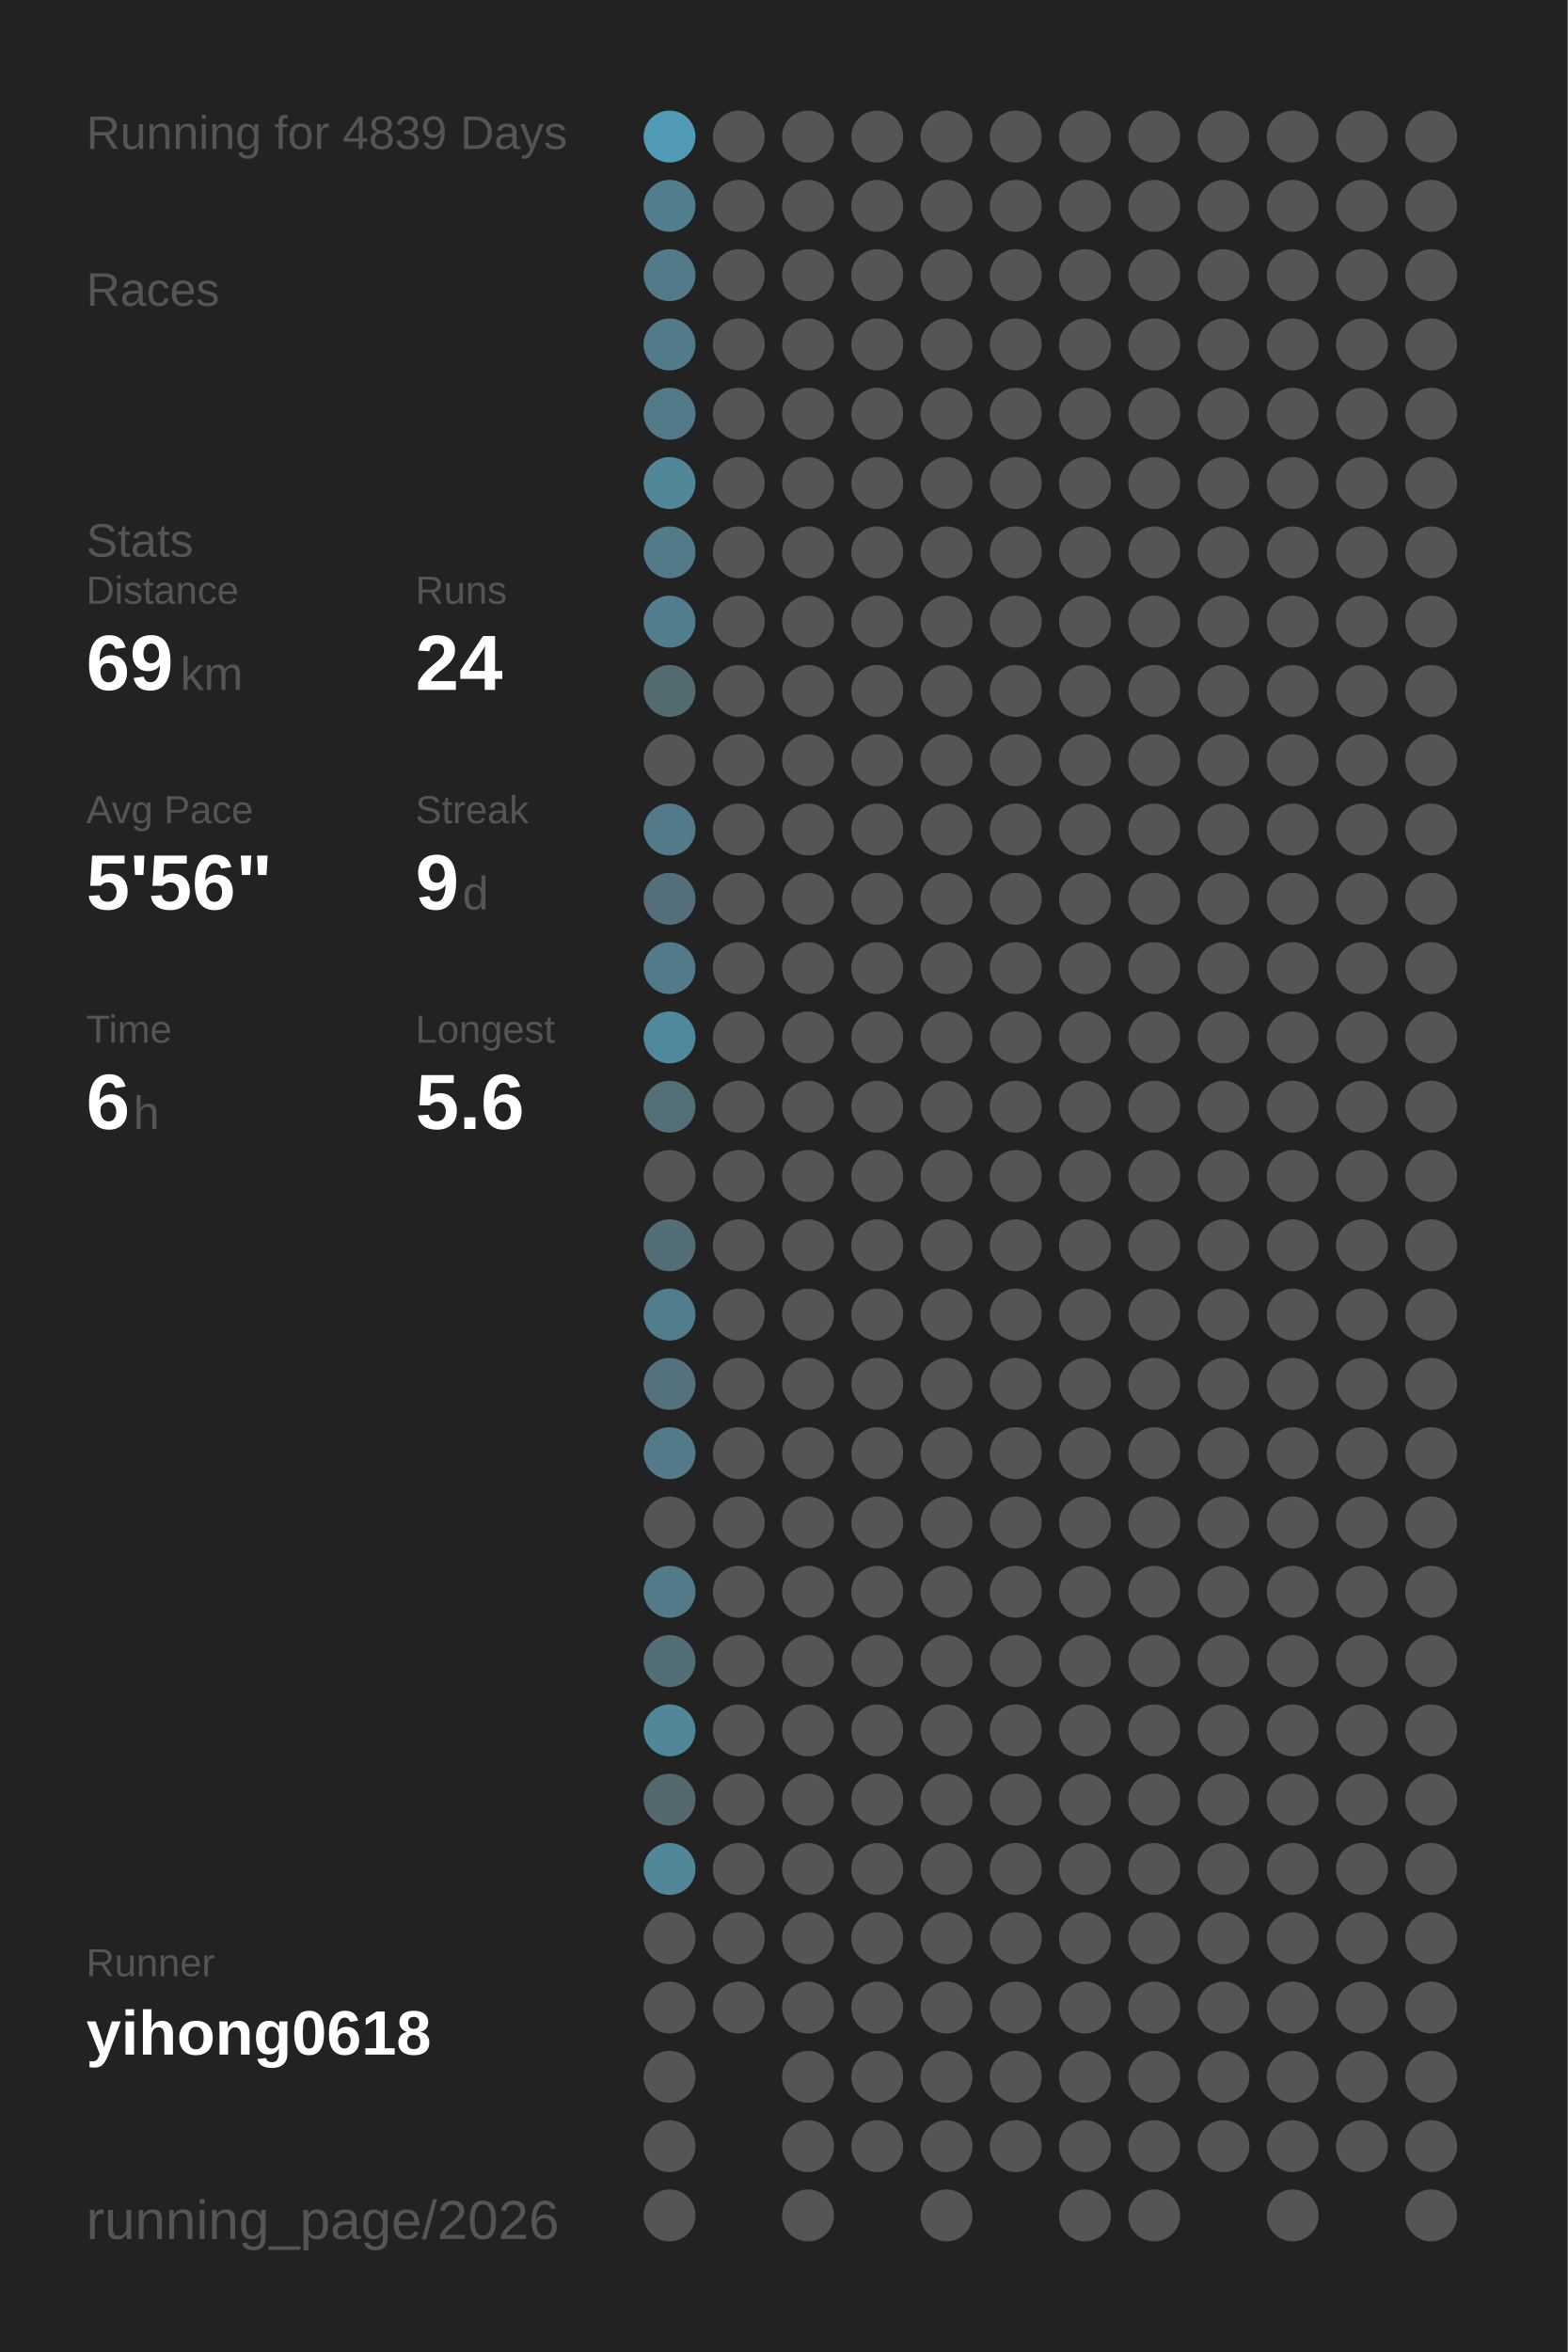
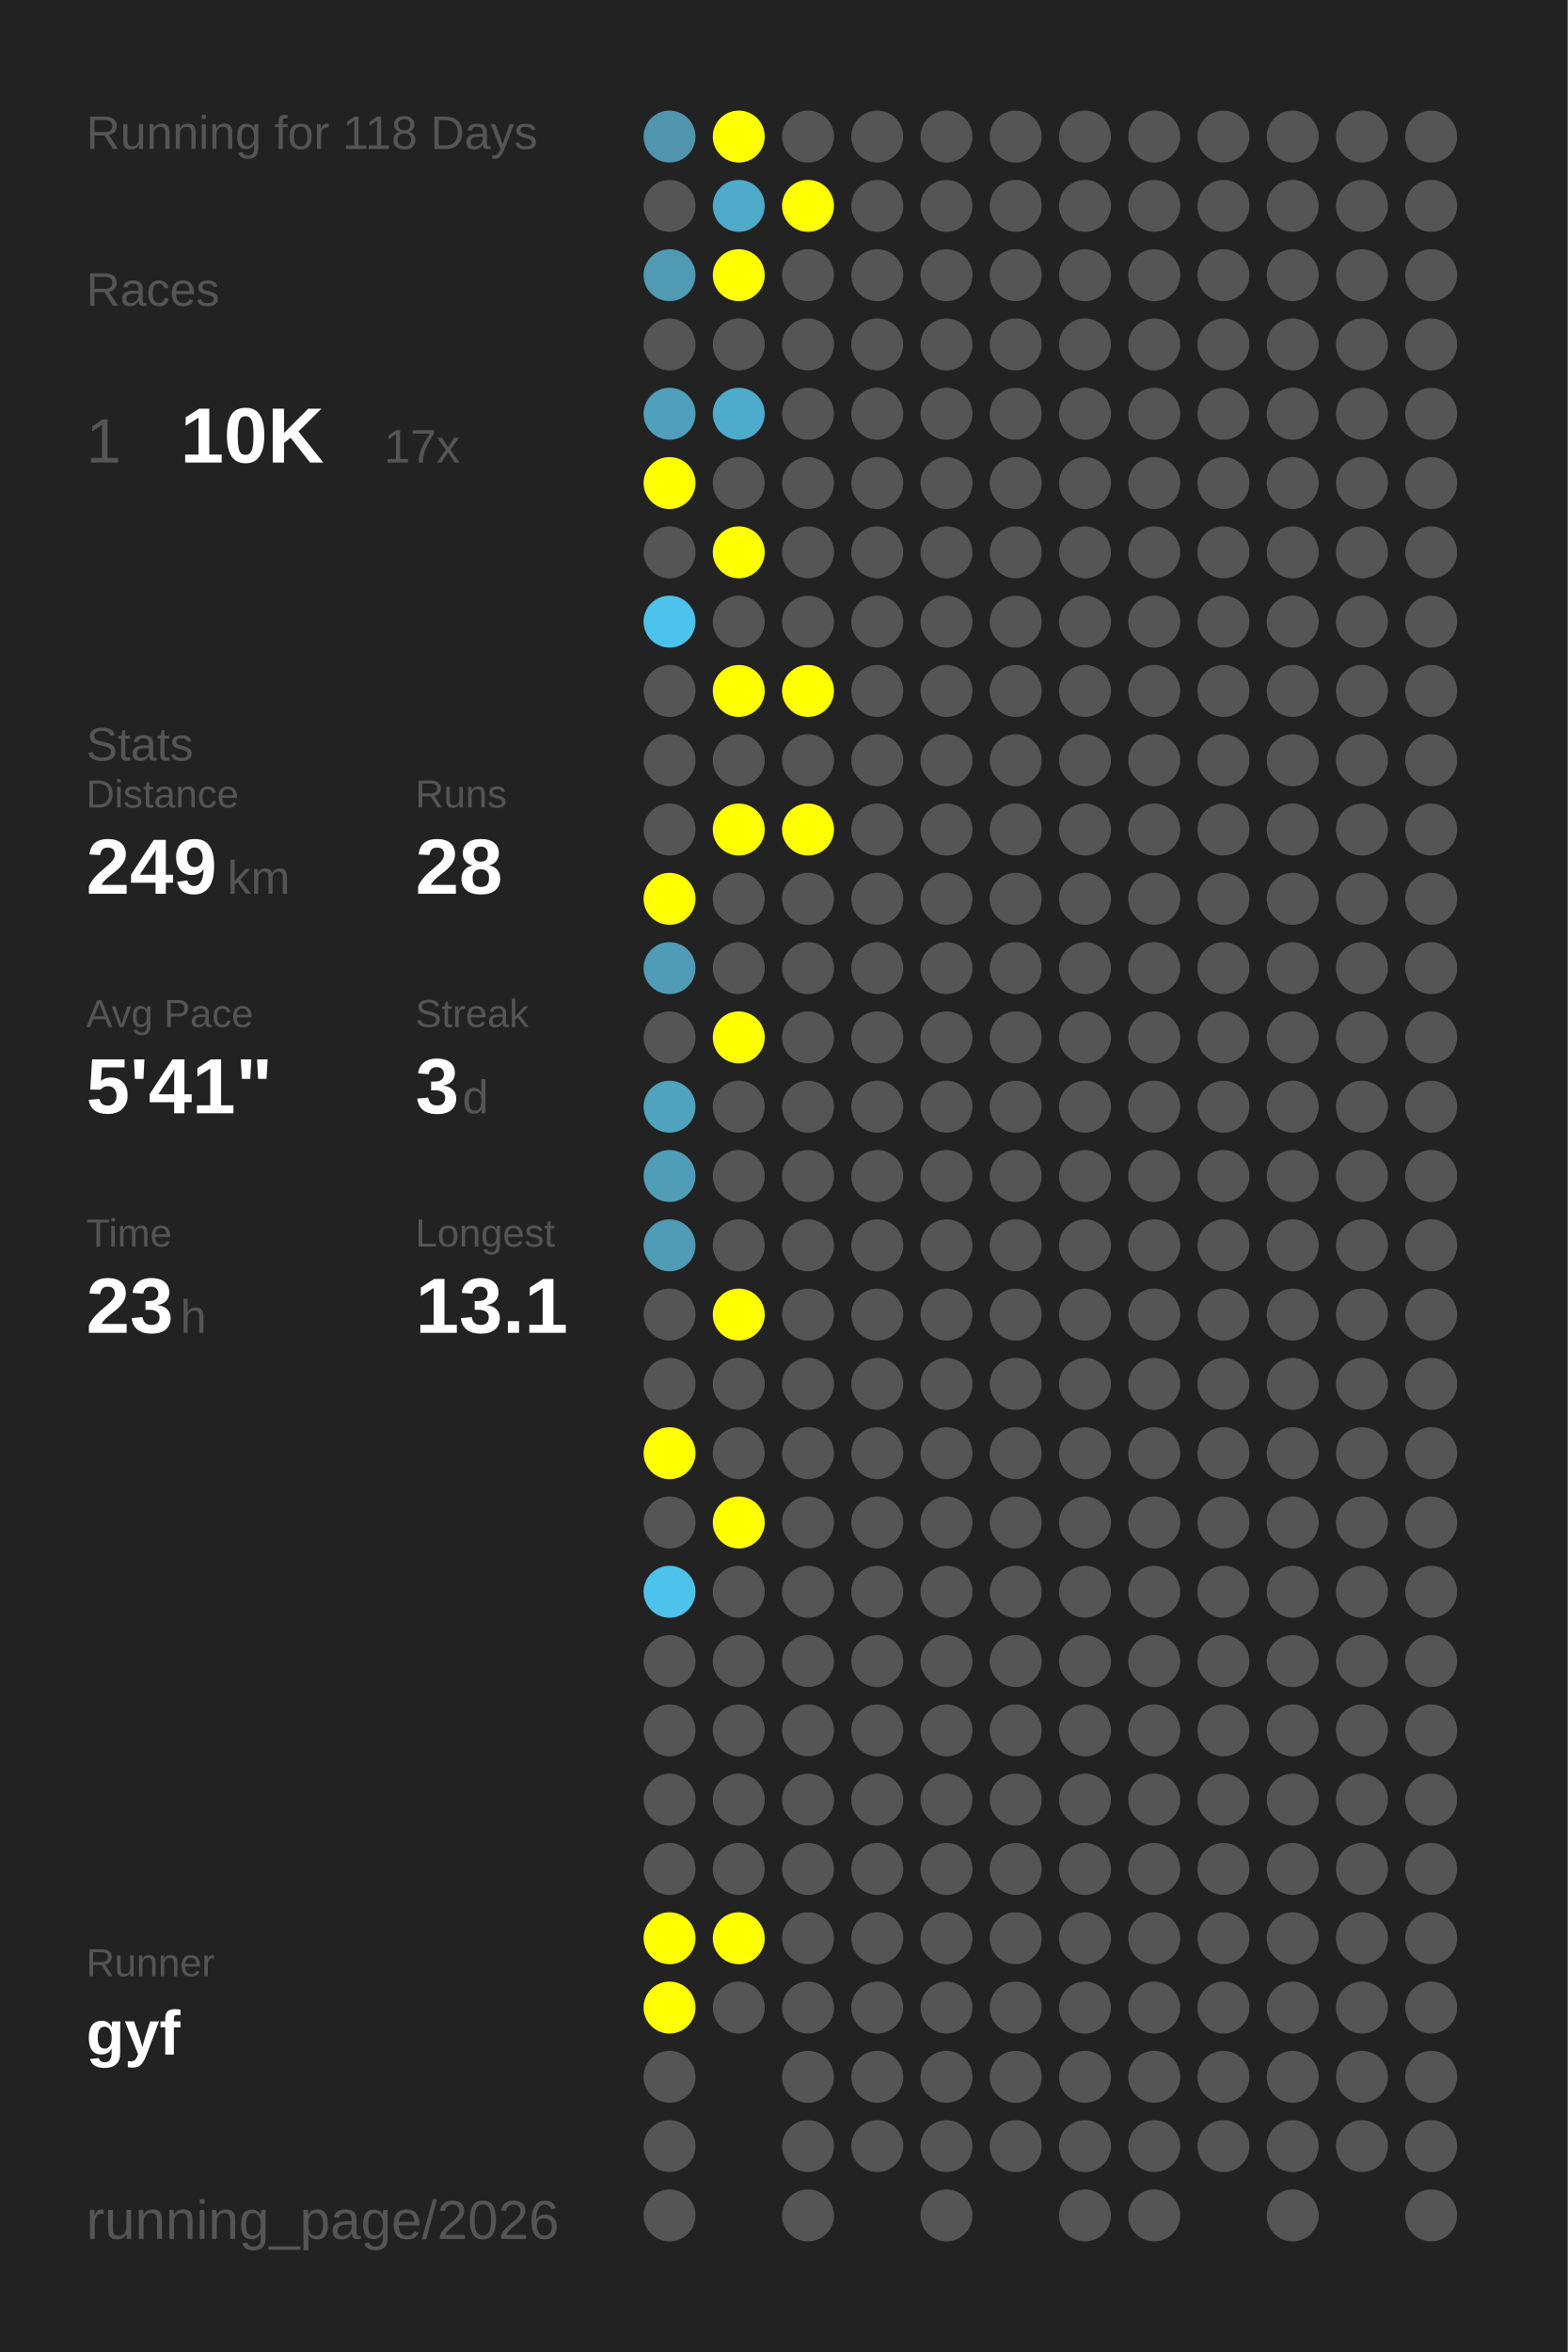
<svg xmlns="http://www.w3.org/2000/svg" baseProfile="full" height="300mm" version="1.1" viewBox="0,0,200,300" width="200mm">
  <defs />
  <rect fill="#222222" height="300" width="200" x="0" y="0" />
-   <text fill="#555555" style="font-size:6px; font-family:Arial;" x="11" y="19">Running for 4839 Days</text>
+   <text fill="#555555" style="font-size:6px; font-family:Arial;" x="11" y="19">Running for 118 Days</text>
  <text fill="#555555" style="font-size:6px; font-family:Arial;" x="11" y="39">Races</text>
-   <text fill="#555555" style="font-size:6px; font-family:Arial;" x="11" y="71">Stats</text>
-   <text fill="#555555" style="font-size:5px; font-family:Arial;" x="11" y="77">Distance</text>
-   <text fill="#FFFFFF" style="font-size:10px; font-family:Arial; font-weight:bold;" x="11" y="88">69</text>
-   <text fill="#555555" style="font-size:6px; font-family:Arial;" x="23" y="88">km</text>
-   <text fill="#555555" style="font-size:5px; font-family:Arial;" x="53" y="77">Runs</text>
-   <text fill="#FFFFFF" style="font-size:10px; font-family:Arial; font-weight:bold;" x="53" y="88">24</text>
-   <text fill="#555555" style="font-size:5px; font-family:Arial;" x="11" y="105">Avg Pace</text>
-   <text fill="#FFFFFF" style="font-size:10px; font-family:Arial; font-weight:bold;" x="11" y="116">5'56"</text>
-   <text fill="#555555" style="font-size:5px; font-family:Arial;" x="53" y="105">Streak</text>
-   <text fill="#FFFFFF" style="font-size:10px; font-family:Arial; font-weight:bold;" x="53" y="116">9</text>
-   <text fill="#555555" style="font-size:6px; font-family:Arial;" x="59" y="116">d</text>
-   <text fill="#555555" style="font-size:5px; font-family:Arial;" x="11" y="133">Time</text>
-   <text fill="#FFFFFF" style="font-size:10px; font-family:Arial; font-weight:bold;" x="11" y="144">6</text>
-   <text fill="#555555" style="font-size:6px; font-family:Arial;" x="17" y="144">h</text>
-   <text fill="#555555" style="font-size:5px; font-family:Arial;" x="53" y="133">Longest</text>
-   <text fill="#FFFFFF" style="font-size:10px; font-family:Arial; font-weight:bold;" x="53" y="144">5.6</text>
+   <text fill="#555555" style="font-size:8px; font-family:Arial;" x="11" y="59">1</text>
+   <text fill="#FFFFFF" style="font-size:10px; font-family:Arial; font-weight:bold;" x="23" y="59">10K</text>
+   <text fill="#555555" style="font-size:6px; font-family:Arial;" x="49" y="59">17x</text>
+   <text fill="#555555" style="font-size:6px; font-family:Arial;" x="11" y="97">Stats</text>
+   <text fill="#555555" style="font-size:5px; font-family:Arial;" x="11" y="103">Distance</text>
+   <text fill="#FFFFFF" style="font-size:10px; font-family:Arial; font-weight:bold;" x="11" y="114">249</text>
+   <text fill="#555555" style="font-size:6px; font-family:Arial;" x="29" y="114">km</text>
+   <text fill="#555555" style="font-size:5px; font-family:Arial;" x="53" y="103">Runs</text>
+   <text fill="#FFFFFF" style="font-size:10px; font-family:Arial; font-weight:bold;" x="53" y="114">28</text>
+   <text fill="#555555" style="font-size:5px; font-family:Arial;" x="11" y="131">Avg Pace</text>
+   <text fill="#FFFFFF" style="font-size:10px; font-family:Arial; font-weight:bold;" x="11" y="142">5'41"</text>
+   <text fill="#555555" style="font-size:5px; font-family:Arial;" x="53" y="131">Streak</text>
+   <text fill="#FFFFFF" style="font-size:10px; font-family:Arial; font-weight:bold;" x="53" y="142">3</text>
+   <text fill="#555555" style="font-size:6px; font-family:Arial;" x="59" y="142">d</text>
+   <text fill="#555555" style="font-size:5px; font-family:Arial;" x="11" y="159">Time</text>
+   <text fill="#FFFFFF" style="font-size:10px; font-family:Arial; font-weight:bold;" x="11" y="170">23</text>
+   <text fill="#555555" style="font-size:6px; font-family:Arial;" x="23" y="170">h</text>
+   <text fill="#555555" style="font-size:5px; font-family:Arial;" x="53" y="159">Longest</text>
+   <text fill="#FFFFFF" style="font-size:10px; font-family:Arial; font-weight:bold;" x="53" y="170">13.1</text>
  <text fill="#555555" style="font-size:5px; font-family:Arial;" x="11" y="252.065">Runner</text>
-   <text fill="#FFFFFF" style="font-size:8px; font-family:Arial; font-weight:bold;" x="11" y="262.065">yihong0618</text>
+   <text fill="#FFFFFF" style="font-size:8px; font-family:Arial; font-weight:bold;" x="11" y="262.065">gyf</text>
  <text fill="#555555" style="font-size:7px; font-family:Arial;" x="11" y="285.581">running_page/2026</text>
-   <circle cx="85.417" cy="17.419" fill="#509ab3" r="3.312" />
-   <circle cx="85.417" cy="26.258" fill="#527f8e" r="3.312" />
-   <circle cx="85.417" cy="35.097" fill="#527a88" r="3.312" />
-   <circle cx="85.417" cy="43.935" fill="#527a88" r="3.312" />
-   <circle cx="85.417" cy="52.774" fill="#527a88" r="3.312" />
-   <circle cx="85.417" cy="61.613" fill="#518799" r="3.312" />
-   <circle cx="85.417" cy="70.452" fill="#527a88" r="3.312" />
-   <circle cx="85.417" cy="79.29" fill="#527d8c" r="3.312" />
-   <circle cx="85.417" cy="88.129" fill="#536a71" r="3.312" />
+   <circle cx="85.417" cy="17.419" fill="#5095ad" r="3.312" />
+   <circle cx="85.417" cy="26.258" fill="#555555" r="3.312" />
+   <circle cx="85.417" cy="35.097" fill="#509ab3" r="3.312" />
+   <circle cx="85.417" cy="43.935" fill="#555555" r="3.312" />
+   <circle cx="85.417" cy="52.774" fill="#50a0bb" r="3.312" />
+   <circle cx="85.417" cy="61.613" fill="#FFFF00" r="3.312" />
+   <circle cx="85.417" cy="70.452" fill="#555555" r="3.312" />
+   <circle cx="85.417" cy="79.29" fill="#4dc3eb" r="3.312" />
+   <circle cx="85.417" cy="88.129" fill="#555555" r="3.312" />
  <circle cx="85.417" cy="96.968" fill="#555555" r="3.312" />
-   <circle cx="85.417" cy="105.806" fill="#527a88" r="3.312" />
-   <circle cx="85.417" cy="114.645" fill="#536f79" r="3.312" />
-   <circle cx="85.417" cy="123.484" fill="#527a88" r="3.312" />
-   <circle cx="85.417" cy="132.323" fill="#51899c" r="3.312" />
-   <circle cx="85.417" cy="141.161" fill="#536f78" r="3.312" />
-   <circle cx="85.417" cy="150" fill="#555555" r="3.312" />
-   <circle cx="85.417" cy="158.839" fill="#536e77" r="3.312" />
-   <circle cx="85.417" cy="167.677" fill="#527d8c" r="3.312" />
-   <circle cx="85.417" cy="176.516" fill="#53727d" r="3.312" />
-   <circle cx="85.417" cy="185.355" fill="#527a88" r="3.312" />
+   <circle cx="85.417" cy="105.806" fill="#555555" r="3.312" />
+   <circle cx="85.417" cy="114.645" fill="#FFFF00" r="3.312" />
+   <circle cx="85.417" cy="123.484" fill="#509cb6" r="3.312" />
+   <circle cx="85.417" cy="132.323" fill="#555555" r="3.312" />
+   <circle cx="85.417" cy="141.161" fill="#4fa3bf" r="3.312" />
+   <circle cx="85.417" cy="150" fill="#509db7" r="3.312" />
+   <circle cx="85.417" cy="158.839" fill="#509bb5" r="3.312" />
+   <circle cx="85.417" cy="167.677" fill="#555555" r="3.312" />
+   <circle cx="85.417" cy="176.516" fill="#555555" r="3.312" />
+   <circle cx="85.417" cy="185.355" fill="#FFFF00" r="3.312" />
  <circle cx="85.417" cy="194.194" fill="#555555" r="3.312" />
-   <circle cx="85.417" cy="203.032" fill="#527a88" r="3.312" />
-   <circle cx="85.417" cy="211.871" fill="#536e77" r="3.312" />
-   <circle cx="85.417" cy="220.71" fill="#518799" r="3.312" />
-   <circle cx="85.417" cy="229.548" fill="#53686f" r="3.312" />
-   <circle cx="85.417" cy="238.387" fill="#518799" r="3.312" />
-   <circle cx="85.417" cy="247.226" fill="#555555" r="3.312" />
-   <circle cx="85.417" cy="256.065" fill="#555555" r="3.312" />
+   <circle cx="85.417" cy="203.032" fill="#4dc2ea" r="3.312" />
+   <circle cx="85.417" cy="211.871" fill="#555555" r="3.312" />
+   <circle cx="85.417" cy="220.71" fill="#555555" r="3.312" />
+   <circle cx="85.417" cy="229.548" fill="#555555" r="3.312" />
+   <circle cx="85.417" cy="238.387" fill="#555555" r="3.312" />
+   <circle cx="85.417" cy="247.226" fill="#FFFF00" r="3.312" />
+   <circle cx="85.417" cy="256.065" fill="#FFFF00" r="3.312" />
  <circle cx="85.417" cy="264.903" fill="#555555" r="3.312" />
  <circle cx="85.417" cy="273.742" fill="#555555" r="3.312" />
  <circle cx="85.417" cy="282.581" fill="#555555" r="3.312" />
-   <circle cx="94.25" cy="17.419" fill="#555555" r="3.312" />
-   <circle cx="94.25" cy="26.258" fill="#555555" r="3.312" />
-   <circle cx="94.25" cy="35.097" fill="#555555" r="3.312" />
+   <circle cx="94.25" cy="17.419" fill="#FFFF00" r="3.312" />
+   <circle cx="94.25" cy="26.258" fill="#4fa9c8" r="3.312" />
+   <circle cx="94.25" cy="35.097" fill="#FFFF00" r="3.312" />
  <circle cx="94.25" cy="43.935" fill="#555555" r="3.312" />
-   <circle cx="94.25" cy="52.774" fill="#555555" r="3.312" />
+   <circle cx="94.25" cy="52.774" fill="#4fabcb" r="3.312" />
  <circle cx="94.25" cy="61.613" fill="#555555" r="3.312" />
-   <circle cx="94.25" cy="70.452" fill="#555555" r="3.312" />
+   <circle cx="94.25" cy="70.452" fill="#FFFF00" r="3.312" />
  <circle cx="94.25" cy="79.29" fill="#555555" r="3.312" />
-   <circle cx="94.25" cy="88.129" fill="#555555" r="3.312" />
+   <circle cx="94.25" cy="88.129" fill="#FFFF00" r="3.312" />
  <circle cx="94.25" cy="96.968" fill="#555555" r="3.312" />
-   <circle cx="94.25" cy="105.806" fill="#555555" r="3.312" />
+   <circle cx="94.25" cy="105.806" fill="#FFFF00" r="3.312" />
  <circle cx="94.25" cy="114.645" fill="#555555" r="3.312" />
  <circle cx="94.25" cy="123.484" fill="#555555" r="3.312" />
-   <circle cx="94.25" cy="132.323" fill="#555555" r="3.312" />
+   <circle cx="94.25" cy="132.323" fill="#FFFF00" r="3.312" />
  <circle cx="94.25" cy="141.161" fill="#555555" r="3.312" />
  <circle cx="94.25" cy="150" fill="#555555" r="3.312" />
  <circle cx="94.25" cy="158.839" fill="#555555" r="3.312" />
-   <circle cx="94.25" cy="167.677" fill="#555555" r="3.312" />
+   <circle cx="94.25" cy="167.677" fill="#FFFF00" r="3.312" />
  <circle cx="94.25" cy="176.516" fill="#555555" r="3.312" />
  <circle cx="94.25" cy="185.355" fill="#555555" r="3.312" />
-   <circle cx="94.25" cy="194.194" fill="#555555" r="3.312" />
+   <circle cx="94.25" cy="194.194" fill="#FFFF00" r="3.312" />
  <circle cx="94.25" cy="203.032" fill="#555555" r="3.312" />
  <circle cx="94.25" cy="211.871" fill="#555555" r="3.312" />
  <circle cx="94.25" cy="220.71" fill="#555555" r="3.312" />
  <circle cx="94.25" cy="229.548" fill="#555555" r="3.312" />
  <circle cx="94.25" cy="238.387" fill="#555555" r="3.312" />
-   <circle cx="94.25" cy="247.226" fill="#555555" r="3.312" />
+   <circle cx="94.25" cy="247.226" fill="#FFFF00" r="3.312" />
  <circle cx="94.25" cy="256.065" fill="#555555" r="3.312" />
  <circle cx="103.083" cy="17.419" fill="#555555" r="3.312" />
-   <circle cx="103.083" cy="26.258" fill="#555555" r="3.312" />
+   <circle cx="103.083" cy="26.258" fill="#FFFF00" r="3.312" />
  <circle cx="103.083" cy="35.097" fill="#555555" r="3.312" />
  <circle cx="103.083" cy="43.935" fill="#555555" r="3.312" />
  <circle cx="103.083" cy="52.774" fill="#555555" r="3.312" />
  <circle cx="103.083" cy="61.613" fill="#555555" r="3.312" />
  <circle cx="103.083" cy="70.452" fill="#555555" r="3.312" />
  <circle cx="103.083" cy="79.29" fill="#555555" r="3.312" />
-   <circle cx="103.083" cy="88.129" fill="#555555" r="3.312" />
+   <circle cx="103.083" cy="88.129" fill="#FFFF00" r="3.312" />
  <circle cx="103.083" cy="96.968" fill="#555555" r="3.312" />
-   <circle cx="103.083" cy="105.806" fill="#555555" r="3.312" />
+   <circle cx="103.083" cy="105.806" fill="#FFFF00" r="3.312" />
  <circle cx="103.083" cy="114.645" fill="#555555" r="3.312" />
  <circle cx="103.083" cy="123.484" fill="#555555" r="3.312" />
  <circle cx="103.083" cy="132.323" fill="#555555" r="3.312" />
  <circle cx="103.083" cy="141.161" fill="#555555" r="3.312" />
  <circle cx="103.083" cy="150" fill="#555555" r="3.312" />
  <circle cx="103.083" cy="158.839" fill="#555555" r="3.312" />
  <circle cx="103.083" cy="167.677" fill="#555555" r="3.312" />
  <circle cx="103.083" cy="176.516" fill="#555555" r="3.312" />
  <circle cx="103.083" cy="185.355" fill="#555555" r="3.312" />
  <circle cx="103.083" cy="194.194" fill="#555555" r="3.312" />
  <circle cx="103.083" cy="203.032" fill="#555555" r="3.312" />
  <circle cx="103.083" cy="211.871" fill="#555555" r="3.312" />
  <circle cx="103.083" cy="220.71" fill="#555555" r="3.312" />
  <circle cx="103.083" cy="229.548" fill="#555555" r="3.312" />
  <circle cx="103.083" cy="238.387" fill="#555555" r="3.312" />
  <circle cx="103.083" cy="247.226" fill="#555555" r="3.312" />
  <circle cx="103.083" cy="256.065" fill="#555555" r="3.312" />
  <circle cx="103.083" cy="264.903" fill="#555555" r="3.312" />
  <circle cx="103.083" cy="273.742" fill="#555555" r="3.312" />
  <circle cx="103.083" cy="282.581" fill="#555555" r="3.312" />
  <circle cx="111.917" cy="17.419" fill="#555555" r="3.312" />
  <circle cx="111.917" cy="26.258" fill="#555555" r="3.312" />
  <circle cx="111.917" cy="35.097" fill="#555555" r="3.312" />
  <circle cx="111.917" cy="43.935" fill="#555555" r="3.312" />
  <circle cx="111.917" cy="52.774" fill="#555555" r="3.312" />
  <circle cx="111.917" cy="61.613" fill="#555555" r="3.312" />
  <circle cx="111.917" cy="70.452" fill="#555555" r="3.312" />
  <circle cx="111.917" cy="79.29" fill="#555555" r="3.312" />
  <circle cx="111.917" cy="88.129" fill="#555555" r="3.312" />
  <circle cx="111.917" cy="96.968" fill="#555555" r="3.312" />
  <circle cx="111.917" cy="105.806" fill="#555555" r="3.312" />
  <circle cx="111.917" cy="114.645" fill="#555555" r="3.312" />
  <circle cx="111.917" cy="123.484" fill="#555555" r="3.312" />
  <circle cx="111.917" cy="132.323" fill="#555555" r="3.312" />
  <circle cx="111.917" cy="141.161" fill="#555555" r="3.312" />
  <circle cx="111.917" cy="150" fill="#555555" r="3.312" />
  <circle cx="111.917" cy="158.839" fill="#555555" r="3.312" />
  <circle cx="111.917" cy="167.677" fill="#555555" r="3.312" />
  <circle cx="111.917" cy="176.516" fill="#555555" r="3.312" />
  <circle cx="111.917" cy="185.355" fill="#555555" r="3.312" />
  <circle cx="111.917" cy="194.194" fill="#555555" r="3.312" />
  <circle cx="111.917" cy="203.032" fill="#555555" r="3.312" />
  <circle cx="111.917" cy="211.871" fill="#555555" r="3.312" />
  <circle cx="111.917" cy="220.71" fill="#555555" r="3.312" />
  <circle cx="111.917" cy="229.548" fill="#555555" r="3.312" />
  <circle cx="111.917" cy="238.387" fill="#555555" r="3.312" />
  <circle cx="111.917" cy="247.226" fill="#555555" r="3.312" />
  <circle cx="111.917" cy="256.065" fill="#555555" r="3.312" />
  <circle cx="111.917" cy="264.903" fill="#555555" r="3.312" />
  <circle cx="111.917" cy="273.742" fill="#555555" r="3.312" />
  <circle cx="120.75" cy="17.419" fill="#555555" r="3.312" />
  <circle cx="120.75" cy="26.258" fill="#555555" r="3.312" />
  <circle cx="120.75" cy="35.097" fill="#555555" r="3.312" />
  <circle cx="120.75" cy="43.935" fill="#555555" r="3.312" />
  <circle cx="120.75" cy="52.774" fill="#555555" r="3.312" />
  <circle cx="120.75" cy="61.613" fill="#555555" r="3.312" />
  <circle cx="120.75" cy="70.452" fill="#555555" r="3.312" />
  <circle cx="120.75" cy="79.29" fill="#555555" r="3.312" />
  <circle cx="120.75" cy="88.129" fill="#555555" r="3.312" />
  <circle cx="120.75" cy="96.968" fill="#555555" r="3.312" />
  <circle cx="120.75" cy="105.806" fill="#555555" r="3.312" />
  <circle cx="120.75" cy="114.645" fill="#555555" r="3.312" />
  <circle cx="120.75" cy="123.484" fill="#555555" r="3.312" />
  <circle cx="120.75" cy="132.323" fill="#555555" r="3.312" />
  <circle cx="120.75" cy="141.161" fill="#555555" r="3.312" />
  <circle cx="120.75" cy="150" fill="#555555" r="3.312" />
  <circle cx="120.75" cy="158.839" fill="#555555" r="3.312" />
  <circle cx="120.75" cy="167.677" fill="#555555" r="3.312" />
  <circle cx="120.75" cy="176.516" fill="#555555" r="3.312" />
  <circle cx="120.75" cy="185.355" fill="#555555" r="3.312" />
  <circle cx="120.75" cy="194.194" fill="#555555" r="3.312" />
  <circle cx="120.75" cy="203.032" fill="#555555" r="3.312" />
  <circle cx="120.75" cy="211.871" fill="#555555" r="3.312" />
  <circle cx="120.75" cy="220.71" fill="#555555" r="3.312" />
  <circle cx="120.75" cy="229.548" fill="#555555" r="3.312" />
  <circle cx="120.75" cy="238.387" fill="#555555" r="3.312" />
  <circle cx="120.75" cy="247.226" fill="#555555" r="3.312" />
  <circle cx="120.75" cy="256.065" fill="#555555" r="3.312" />
  <circle cx="120.75" cy="264.903" fill="#555555" r="3.312" />
  <circle cx="120.75" cy="273.742" fill="#555555" r="3.312" />
  <circle cx="120.75" cy="282.581" fill="#555555" r="3.312" />
  <circle cx="129.583" cy="17.419" fill="#555555" r="3.312" />
  <circle cx="129.583" cy="26.258" fill="#555555" r="3.312" />
  <circle cx="129.583" cy="35.097" fill="#555555" r="3.312" />
  <circle cx="129.583" cy="43.935" fill="#555555" r="3.312" />
  <circle cx="129.583" cy="52.774" fill="#555555" r="3.312" />
  <circle cx="129.583" cy="61.613" fill="#555555" r="3.312" />
  <circle cx="129.583" cy="70.452" fill="#555555" r="3.312" />
  <circle cx="129.583" cy="79.29" fill="#555555" r="3.312" />
  <circle cx="129.583" cy="88.129" fill="#555555" r="3.312" />
  <circle cx="129.583" cy="96.968" fill="#555555" r="3.312" />
  <circle cx="129.583" cy="105.806" fill="#555555" r="3.312" />
  <circle cx="129.583" cy="114.645" fill="#555555" r="3.312" />
  <circle cx="129.583" cy="123.484" fill="#555555" r="3.312" />
  <circle cx="129.583" cy="132.323" fill="#555555" r="3.312" />
  <circle cx="129.583" cy="141.161" fill="#555555" r="3.312" />
  <circle cx="129.583" cy="150" fill="#555555" r="3.312" />
  <circle cx="129.583" cy="158.839" fill="#555555" r="3.312" />
  <circle cx="129.583" cy="167.677" fill="#555555" r="3.312" />
  <circle cx="129.583" cy="176.516" fill="#555555" r="3.312" />
  <circle cx="129.583" cy="185.355" fill="#555555" r="3.312" />
  <circle cx="129.583" cy="194.194" fill="#555555" r="3.312" />
  <circle cx="129.583" cy="203.032" fill="#555555" r="3.312" />
  <circle cx="129.583" cy="211.871" fill="#555555" r="3.312" />
  <circle cx="129.583" cy="220.71" fill="#555555" r="3.312" />
  <circle cx="129.583" cy="229.548" fill="#555555" r="3.312" />
  <circle cx="129.583" cy="238.387" fill="#555555" r="3.312" />
  <circle cx="129.583" cy="247.226" fill="#555555" r="3.312" />
  <circle cx="129.583" cy="256.065" fill="#555555" r="3.312" />
  <circle cx="129.583" cy="264.903" fill="#555555" r="3.312" />
  <circle cx="129.583" cy="273.742" fill="#555555" r="3.312" />
  <circle cx="138.417" cy="17.419" fill="#555555" r="3.312" />
  <circle cx="138.417" cy="26.258" fill="#555555" r="3.312" />
  <circle cx="138.417" cy="35.097" fill="#555555" r="3.312" />
  <circle cx="138.417" cy="43.935" fill="#555555" r="3.312" />
  <circle cx="138.417" cy="52.774" fill="#555555" r="3.312" />
  <circle cx="138.417" cy="61.613" fill="#555555" r="3.312" />
  <circle cx="138.417" cy="70.452" fill="#555555" r="3.312" />
  <circle cx="138.417" cy="79.29" fill="#555555" r="3.312" />
  <circle cx="138.417" cy="88.129" fill="#555555" r="3.312" />
  <circle cx="138.417" cy="96.968" fill="#555555" r="3.312" />
  <circle cx="138.417" cy="105.806" fill="#555555" r="3.312" />
  <circle cx="138.417" cy="114.645" fill="#555555" r="3.312" />
  <circle cx="138.417" cy="123.484" fill="#555555" r="3.312" />
  <circle cx="138.417" cy="132.323" fill="#555555" r="3.312" />
  <circle cx="138.417" cy="141.161" fill="#555555" r="3.312" />
  <circle cx="138.417" cy="150" fill="#555555" r="3.312" />
  <circle cx="138.417" cy="158.839" fill="#555555" r="3.312" />
  <circle cx="138.417" cy="167.677" fill="#555555" r="3.312" />
  <circle cx="138.417" cy="176.516" fill="#555555" r="3.312" />
  <circle cx="138.417" cy="185.355" fill="#555555" r="3.312" />
  <circle cx="138.417" cy="194.194" fill="#555555" r="3.312" />
  <circle cx="138.417" cy="203.032" fill="#555555" r="3.312" />
  <circle cx="138.417" cy="211.871" fill="#555555" r="3.312" />
  <circle cx="138.417" cy="220.71" fill="#555555" r="3.312" />
  <circle cx="138.417" cy="229.548" fill="#555555" r="3.312" />
  <circle cx="138.417" cy="238.387" fill="#555555" r="3.312" />
  <circle cx="138.417" cy="247.226" fill="#555555" r="3.312" />
  <circle cx="138.417" cy="256.065" fill="#555555" r="3.312" />
  <circle cx="138.417" cy="264.903" fill="#555555" r="3.312" />
  <circle cx="138.417" cy="273.742" fill="#555555" r="3.312" />
  <circle cx="138.417" cy="282.581" fill="#555555" r="3.312" />
  <circle cx="147.25" cy="17.419" fill="#555555" r="3.312" />
  <circle cx="147.25" cy="26.258" fill="#555555" r="3.312" />
  <circle cx="147.25" cy="35.097" fill="#555555" r="3.312" />
  <circle cx="147.25" cy="43.935" fill="#555555" r="3.312" />
  <circle cx="147.25" cy="52.774" fill="#555555" r="3.312" />
  <circle cx="147.25" cy="61.613" fill="#555555" r="3.312" />
  <circle cx="147.25" cy="70.452" fill="#555555" r="3.312" />
  <circle cx="147.25" cy="79.29" fill="#555555" r="3.312" />
  <circle cx="147.25" cy="88.129" fill="#555555" r="3.312" />
  <circle cx="147.25" cy="96.968" fill="#555555" r="3.312" />
  <circle cx="147.25" cy="105.806" fill="#555555" r="3.312" />
  <circle cx="147.25" cy="114.645" fill="#555555" r="3.312" />
  <circle cx="147.25" cy="123.484" fill="#555555" r="3.312" />
  <circle cx="147.25" cy="132.323" fill="#555555" r="3.312" />
  <circle cx="147.25" cy="141.161" fill="#555555" r="3.312" />
  <circle cx="147.25" cy="150" fill="#555555" r="3.312" />
  <circle cx="147.25" cy="158.839" fill="#555555" r="3.312" />
  <circle cx="147.25" cy="167.677" fill="#555555" r="3.312" />
  <circle cx="147.25" cy="176.516" fill="#555555" r="3.312" />
  <circle cx="147.25" cy="185.355" fill="#555555" r="3.312" />
  <circle cx="147.25" cy="194.194" fill="#555555" r="3.312" />
  <circle cx="147.25" cy="203.032" fill="#555555" r="3.312" />
  <circle cx="147.25" cy="211.871" fill="#555555" r="3.312" />
  <circle cx="147.25" cy="220.71" fill="#555555" r="3.312" />
  <circle cx="147.25" cy="229.548" fill="#555555" r="3.312" />
  <circle cx="147.25" cy="238.387" fill="#555555" r="3.312" />
  <circle cx="147.25" cy="247.226" fill="#555555" r="3.312" />
  <circle cx="147.25" cy="256.065" fill="#555555" r="3.312" />
  <circle cx="147.25" cy="264.903" fill="#555555" r="3.312" />
  <circle cx="147.25" cy="273.742" fill="#555555" r="3.312" />
  <circle cx="147.25" cy="282.581" fill="#555555" r="3.312" />
  <circle cx="156.083" cy="17.419" fill="#555555" r="3.312" />
  <circle cx="156.083" cy="26.258" fill="#555555" r="3.312" />
  <circle cx="156.083" cy="35.097" fill="#555555" r="3.312" />
  <circle cx="156.083" cy="43.935" fill="#555555" r="3.312" />
  <circle cx="156.083" cy="52.774" fill="#555555" r="3.312" />
  <circle cx="156.083" cy="61.613" fill="#555555" r="3.312" />
  <circle cx="156.083" cy="70.452" fill="#555555" r="3.312" />
  <circle cx="156.083" cy="79.29" fill="#555555" r="3.312" />
  <circle cx="156.083" cy="88.129" fill="#555555" r="3.312" />
  <circle cx="156.083" cy="96.968" fill="#555555" r="3.312" />
  <circle cx="156.083" cy="105.806" fill="#555555" r="3.312" />
  <circle cx="156.083" cy="114.645" fill="#555555" r="3.312" />
  <circle cx="156.083" cy="123.484" fill="#555555" r="3.312" />
  <circle cx="156.083" cy="132.323" fill="#555555" r="3.312" />
  <circle cx="156.083" cy="141.161" fill="#555555" r="3.312" />
  <circle cx="156.083" cy="150" fill="#555555" r="3.312" />
  <circle cx="156.083" cy="158.839" fill="#555555" r="3.312" />
  <circle cx="156.083" cy="167.677" fill="#555555" r="3.312" />
  <circle cx="156.083" cy="176.516" fill="#555555" r="3.312" />
  <circle cx="156.083" cy="185.355" fill="#555555" r="3.312" />
  <circle cx="156.083" cy="194.194" fill="#555555" r="3.312" />
  <circle cx="156.083" cy="203.032" fill="#555555" r="3.312" />
  <circle cx="156.083" cy="211.871" fill="#555555" r="3.312" />
  <circle cx="156.083" cy="220.71" fill="#555555" r="3.312" />
  <circle cx="156.083" cy="229.548" fill="#555555" r="3.312" />
  <circle cx="156.083" cy="238.387" fill="#555555" r="3.312" />
  <circle cx="156.083" cy="247.226" fill="#555555" r="3.312" />
  <circle cx="156.083" cy="256.065" fill="#555555" r="3.312" />
  <circle cx="156.083" cy="264.903" fill="#555555" r="3.312" />
  <circle cx="156.083" cy="273.742" fill="#555555" r="3.312" />
  <circle cx="164.917" cy="17.419" fill="#555555" r="3.312" />
  <circle cx="164.917" cy="26.258" fill="#555555" r="3.312" />
  <circle cx="164.917" cy="35.097" fill="#555555" r="3.312" />
  <circle cx="164.917" cy="43.935" fill="#555555" r="3.312" />
  <circle cx="164.917" cy="52.774" fill="#555555" r="3.312" />
  <circle cx="164.917" cy="61.613" fill="#555555" r="3.312" />
  <circle cx="164.917" cy="70.452" fill="#555555" r="3.312" />
  <circle cx="164.917" cy="79.29" fill="#555555" r="3.312" />
  <circle cx="164.917" cy="88.129" fill="#555555" r="3.312" />
  <circle cx="164.917" cy="96.968" fill="#555555" r="3.312" />
  <circle cx="164.917" cy="105.806" fill="#555555" r="3.312" />
  <circle cx="164.917" cy="114.645" fill="#555555" r="3.312" />
  <circle cx="164.917" cy="123.484" fill="#555555" r="3.312" />
  <circle cx="164.917" cy="132.323" fill="#555555" r="3.312" />
  <circle cx="164.917" cy="141.161" fill="#555555" r="3.312" />
  <circle cx="164.917" cy="150" fill="#555555" r="3.312" />
  <circle cx="164.917" cy="158.839" fill="#555555" r="3.312" />
  <circle cx="164.917" cy="167.677" fill="#555555" r="3.312" />
  <circle cx="164.917" cy="176.516" fill="#555555" r="3.312" />
  <circle cx="164.917" cy="185.355" fill="#555555" r="3.312" />
  <circle cx="164.917" cy="194.194" fill="#555555" r="3.312" />
  <circle cx="164.917" cy="203.032" fill="#555555" r="3.312" />
  <circle cx="164.917" cy="211.871" fill="#555555" r="3.312" />
  <circle cx="164.917" cy="220.71" fill="#555555" r="3.312" />
  <circle cx="164.917" cy="229.548" fill="#555555" r="3.312" />
  <circle cx="164.917" cy="238.387" fill="#555555" r="3.312" />
  <circle cx="164.917" cy="247.226" fill="#555555" r="3.312" />
  <circle cx="164.917" cy="256.065" fill="#555555" r="3.312" />
  <circle cx="164.917" cy="264.903" fill="#555555" r="3.312" />
  <circle cx="164.917" cy="273.742" fill="#555555" r="3.312" />
  <circle cx="164.917" cy="282.581" fill="#555555" r="3.312" />
  <circle cx="173.75" cy="17.419" fill="#555555" r="3.312" />
  <circle cx="173.75" cy="26.258" fill="#555555" r="3.312" />
  <circle cx="173.75" cy="35.097" fill="#555555" r="3.312" />
  <circle cx="173.75" cy="43.935" fill="#555555" r="3.312" />
  <circle cx="173.75" cy="52.774" fill="#555555" r="3.312" />
  <circle cx="173.75" cy="61.613" fill="#555555" r="3.312" />
  <circle cx="173.75" cy="70.452" fill="#555555" r="3.312" />
  <circle cx="173.75" cy="79.29" fill="#555555" r="3.312" />
  <circle cx="173.75" cy="88.129" fill="#555555" r="3.312" />
  <circle cx="173.75" cy="96.968" fill="#555555" r="3.312" />
  <circle cx="173.75" cy="105.806" fill="#555555" r="3.312" />
  <circle cx="173.75" cy="114.645" fill="#555555" r="3.312" />
  <circle cx="173.75" cy="123.484" fill="#555555" r="3.312" />
  <circle cx="173.75" cy="132.323" fill="#555555" r="3.312" />
  <circle cx="173.75" cy="141.161" fill="#555555" r="3.312" />
  <circle cx="173.75" cy="150" fill="#555555" r="3.312" />
  <circle cx="173.75" cy="158.839" fill="#555555" r="3.312" />
  <circle cx="173.75" cy="167.677" fill="#555555" r="3.312" />
  <circle cx="173.75" cy="176.516" fill="#555555" r="3.312" />
  <circle cx="173.75" cy="185.355" fill="#555555" r="3.312" />
  <circle cx="173.75" cy="194.194" fill="#555555" r="3.312" />
  <circle cx="173.75" cy="203.032" fill="#555555" r="3.312" />
  <circle cx="173.75" cy="211.871" fill="#555555" r="3.312" />
  <circle cx="173.75" cy="220.71" fill="#555555" r="3.312" />
  <circle cx="173.75" cy="229.548" fill="#555555" r="3.312" />
  <circle cx="173.75" cy="238.387" fill="#555555" r="3.312" />
  <circle cx="173.75" cy="247.226" fill="#555555" r="3.312" />
  <circle cx="173.75" cy="256.065" fill="#555555" r="3.312" />
  <circle cx="173.75" cy="264.903" fill="#555555" r="3.312" />
  <circle cx="173.75" cy="273.742" fill="#555555" r="3.312" />
  <circle cx="182.583" cy="17.419" fill="#555555" r="3.312" />
  <circle cx="182.583" cy="26.258" fill="#555555" r="3.312" />
  <circle cx="182.583" cy="35.097" fill="#555555" r="3.312" />
  <circle cx="182.583" cy="43.935" fill="#555555" r="3.312" />
  <circle cx="182.583" cy="52.774" fill="#555555" r="3.312" />
  <circle cx="182.583" cy="61.613" fill="#555555" r="3.312" />
  <circle cx="182.583" cy="70.452" fill="#555555" r="3.312" />
  <circle cx="182.583" cy="79.29" fill="#555555" r="3.312" />
  <circle cx="182.583" cy="88.129" fill="#555555" r="3.312" />
  <circle cx="182.583" cy="96.968" fill="#555555" r="3.312" />
  <circle cx="182.583" cy="105.806" fill="#555555" r="3.312" />
  <circle cx="182.583" cy="114.645" fill="#555555" r="3.312" />
  <circle cx="182.583" cy="123.484" fill="#555555" r="3.312" />
  <circle cx="182.583" cy="132.323" fill="#555555" r="3.312" />
  <circle cx="182.583" cy="141.161" fill="#555555" r="3.312" />
  <circle cx="182.583" cy="150" fill="#555555" r="3.312" />
  <circle cx="182.583" cy="158.839" fill="#555555" r="3.312" />
  <circle cx="182.583" cy="167.677" fill="#555555" r="3.312" />
  <circle cx="182.583" cy="176.516" fill="#555555" r="3.312" />
  <circle cx="182.583" cy="185.355" fill="#555555" r="3.312" />
  <circle cx="182.583" cy="194.194" fill="#555555" r="3.312" />
  <circle cx="182.583" cy="203.032" fill="#555555" r="3.312" />
  <circle cx="182.583" cy="211.871" fill="#555555" r="3.312" />
  <circle cx="182.583" cy="220.71" fill="#555555" r="3.312" />
  <circle cx="182.583" cy="229.548" fill="#555555" r="3.312" />
  <circle cx="182.583" cy="238.387" fill="#555555" r="3.312" />
  <circle cx="182.583" cy="247.226" fill="#555555" r="3.312" />
  <circle cx="182.583" cy="256.065" fill="#555555" r="3.312" />
  <circle cx="182.583" cy="264.903" fill="#555555" r="3.312" />
  <circle cx="182.583" cy="273.742" fill="#555555" r="3.312" />
  <circle cx="182.583" cy="282.581" fill="#555555" r="3.312" />
</svg>
